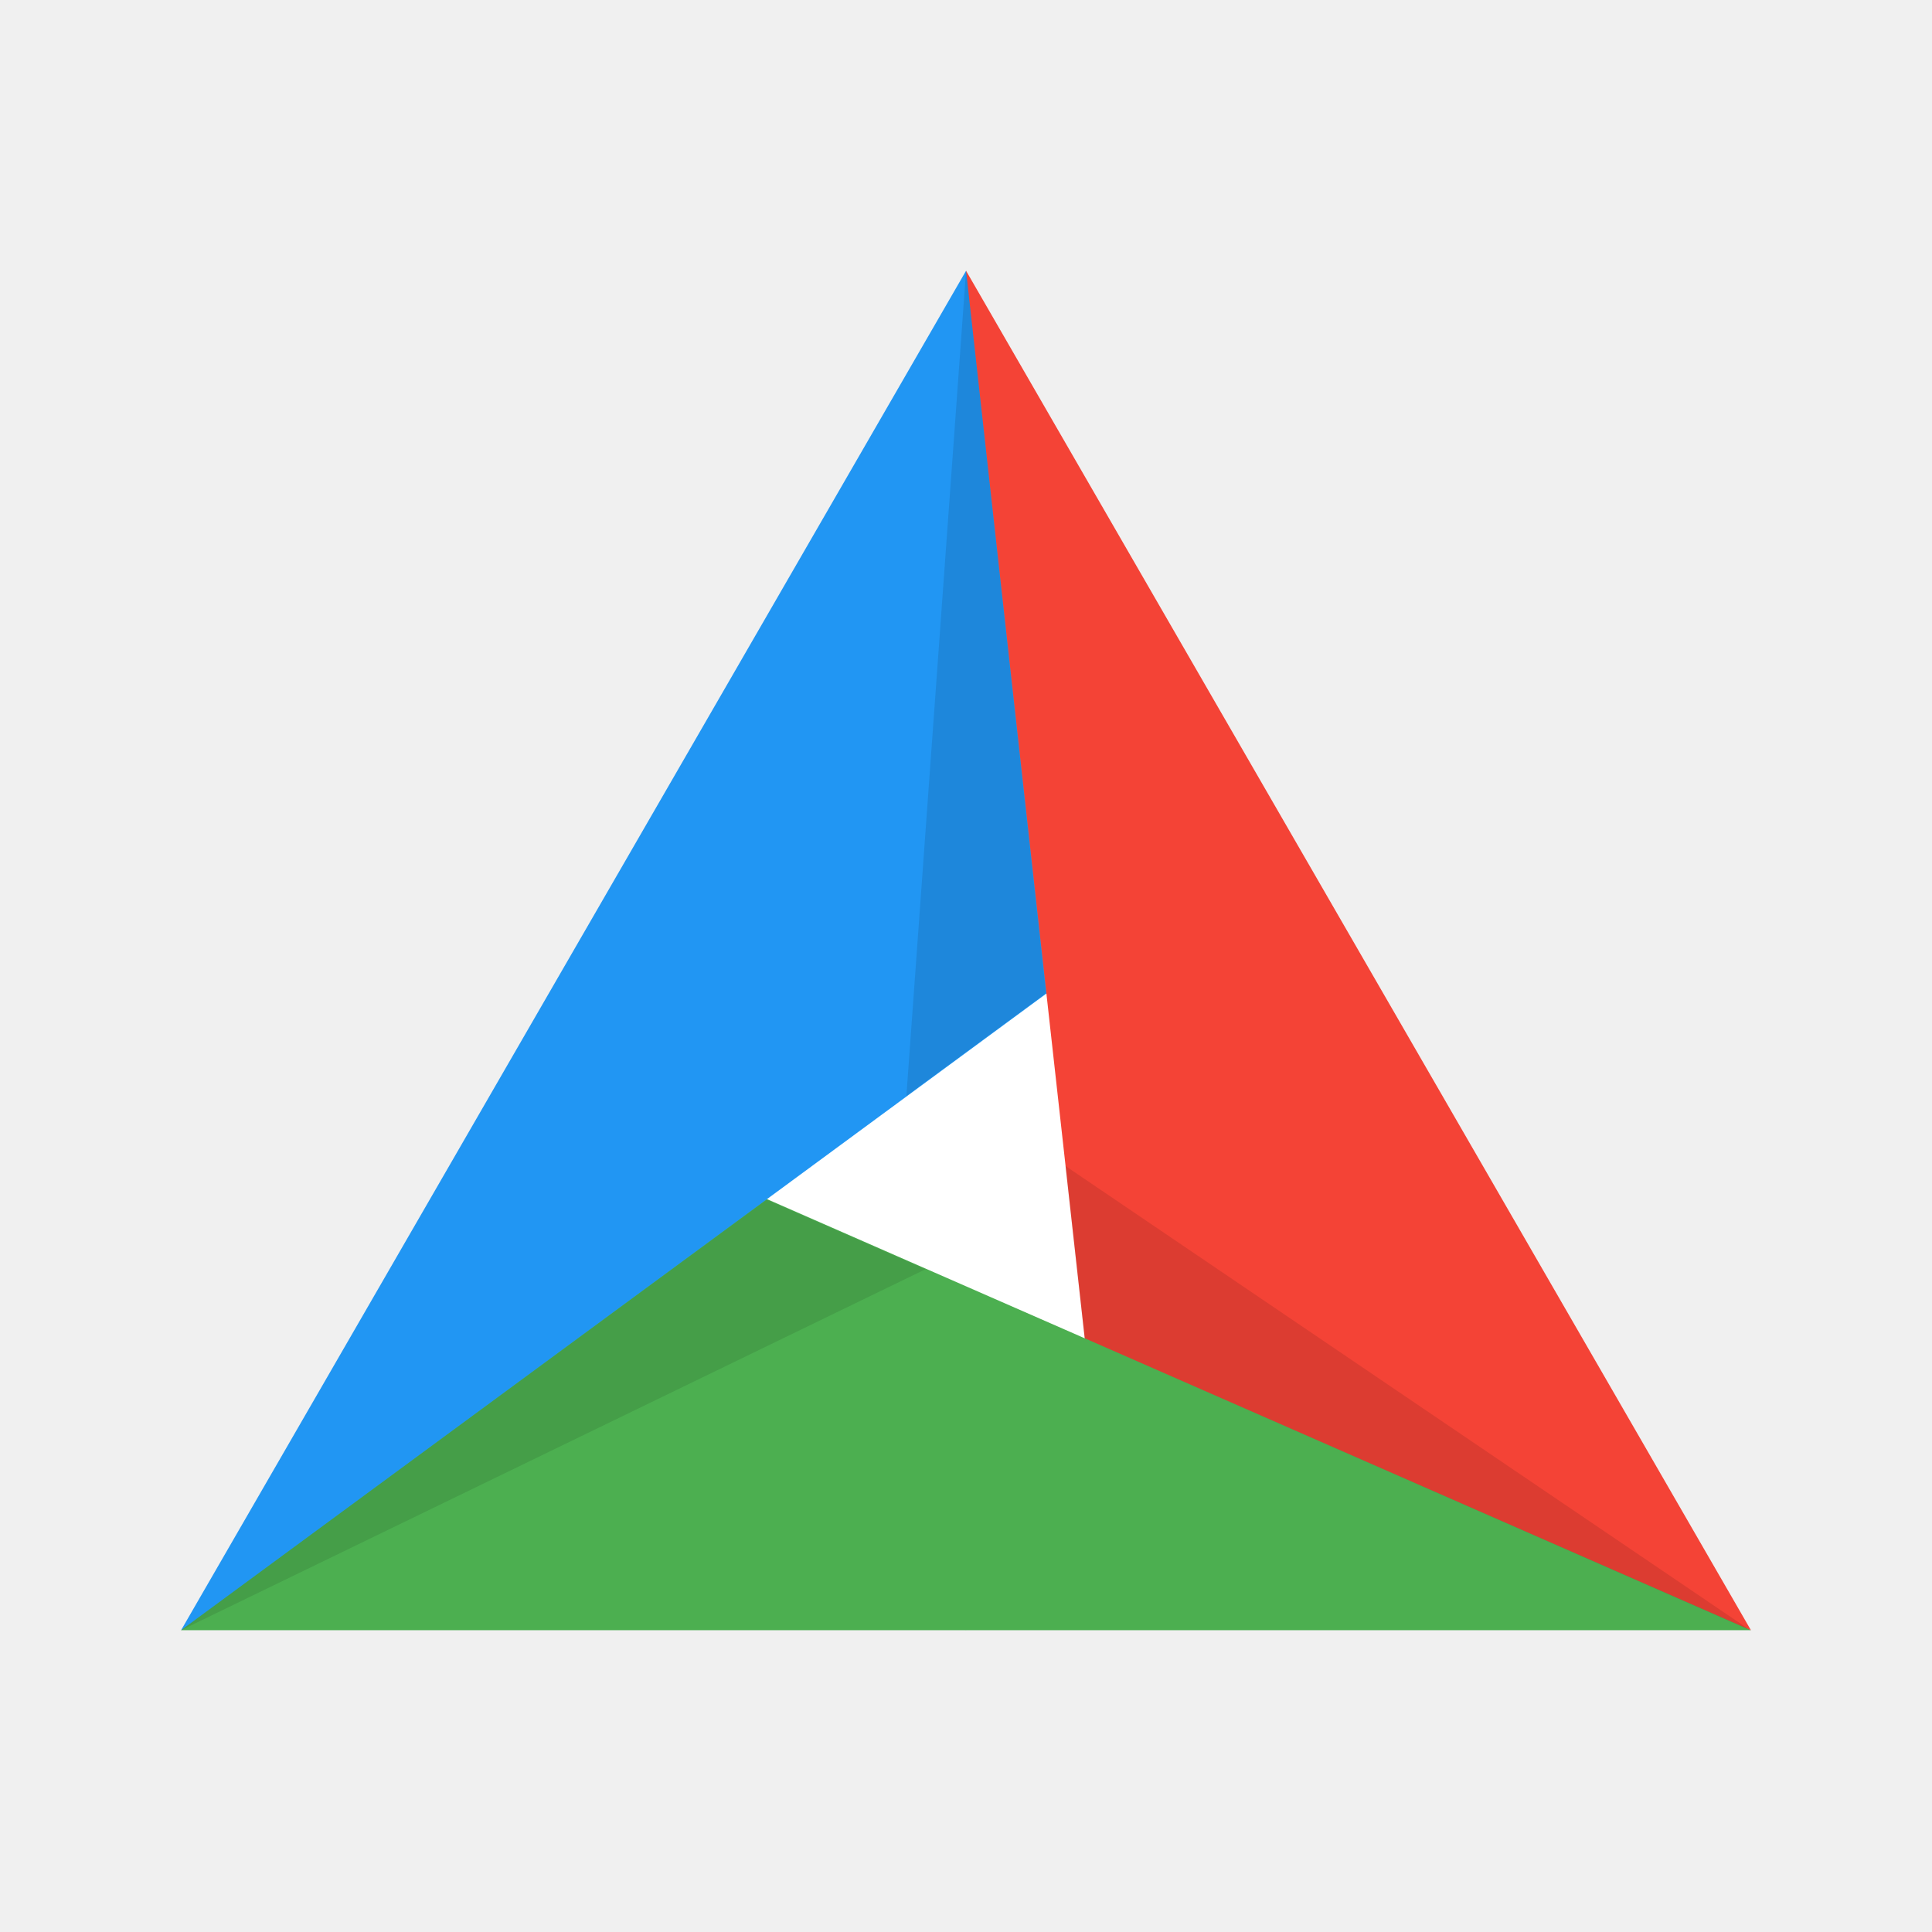
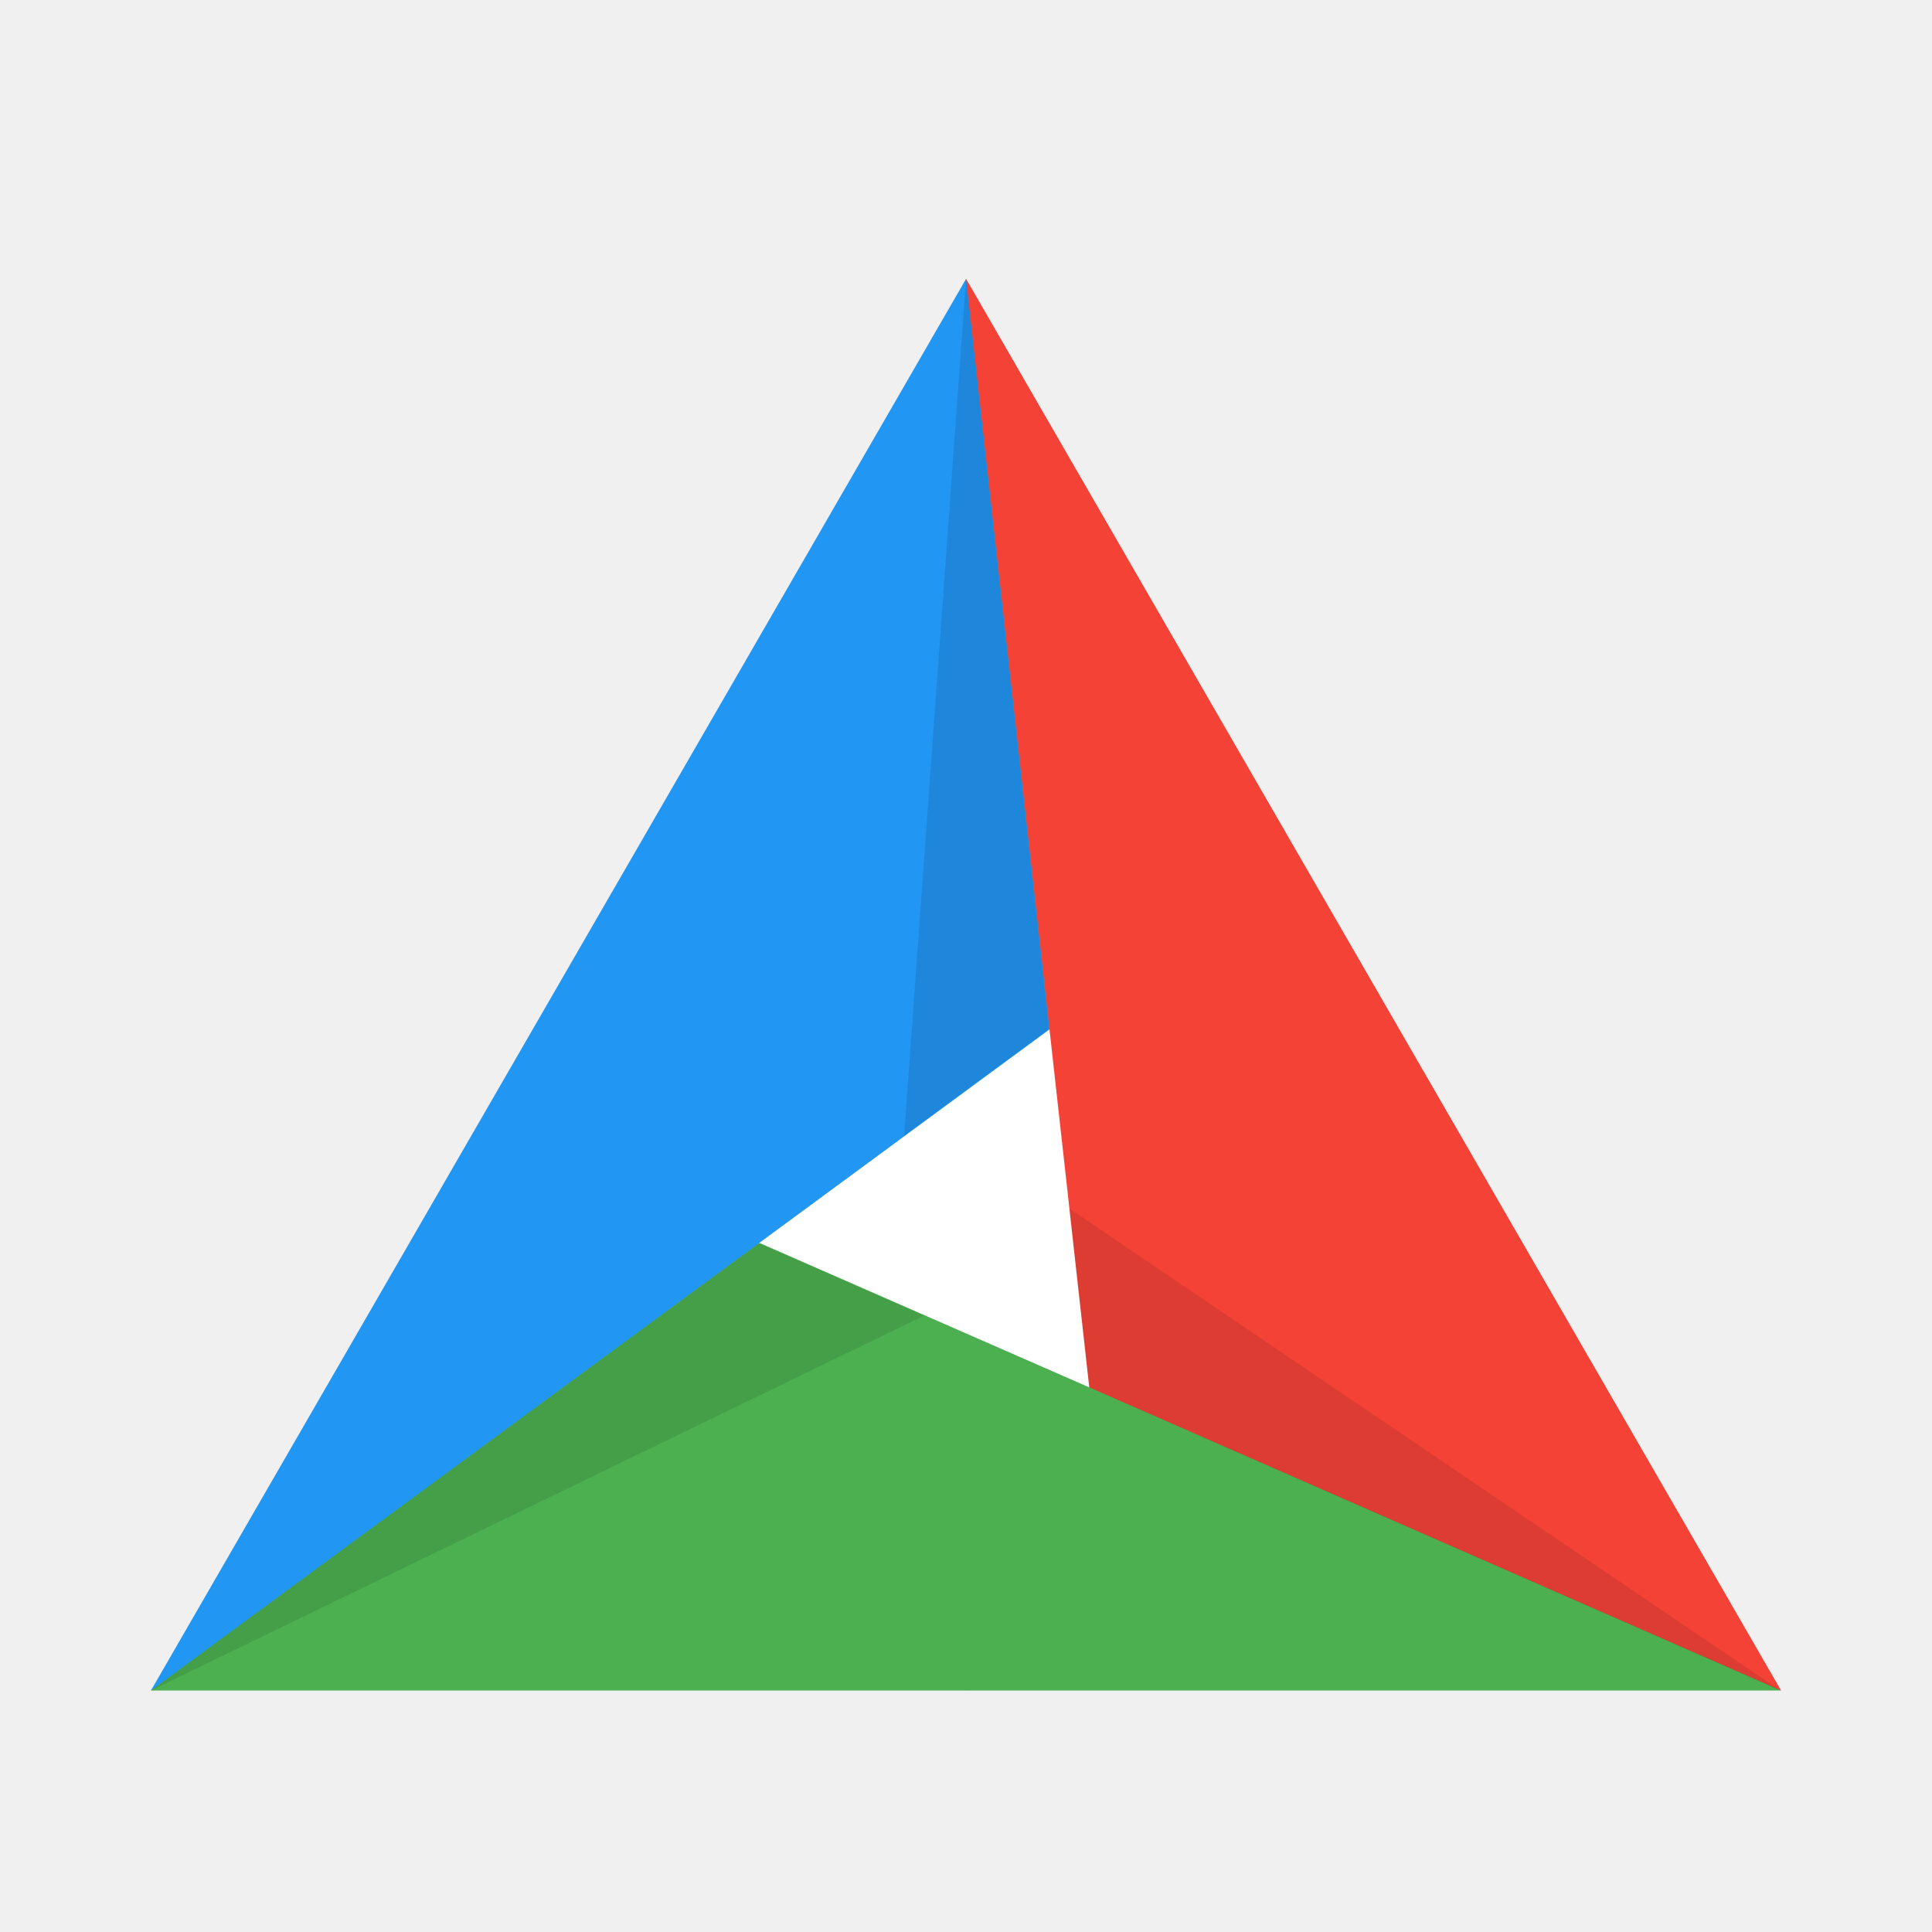
- <svg xmlns="http://www.w3.org/2000/svg" width="64" height="64" viewBox="0 0 16.933 16.933">
-   <path d="M8.821 5.682l-4.586 7.944h9.172z" fill="#fff" />
-   <path d="M8.467 11.274c-.471 1.02-.727 2.032 0 3.014h6.879c-1.841-.931-2.409-2.803-5.84-2.559z" fill="#4caf50" />
-   <path d="M6.723 10.51c-2.429.542-3.77 2.171-5.136 3.778h6.88v-3.014z" fill="#4caf50" />
-   <path d="M8.467 2.373l-6.88 11.915 7.584-5.58c.965-2.438-.032-4.343-.704-6.335z" fill="#2196f3" />
-   <path d="M8.467 2.373l1.04 9.356 5.839 2.559z" fill="#f44336" />
-   <path d="M15.34 14.288l-5.834-2.559-.168-1.51zM8.467 2.373l.701 6.332-1.224.9zM1.587 14.288l5.133-3.774 1.392.61z" opacity=".1" />
+ <svg xmlns="http://www.w3.org/2000/svg" width="64" height="64" version="1.1" viewBox="0 0 16.933 16.933">
+   <g transform="matrix(1.0384 0 0 1.0384 -.32504 -.020153)" stroke-width=".927">
+     <path d="m8.821 5.682-4.586 7.944h9.172z" fill="#fff" />
+     <path d="m8.467 11.274c-0.471 1.02-0.727 2.032 0 3.014h6.879c-1.841-0.931-2.409-2.803-5.84-2.559z" fill="#4caf50" />
+     <path d="m6.723 10.51c-2.429 0.542-3.77 2.171-5.136 3.778h6.88v-3.014z" fill="#4caf50" />
+     <path d="m8.467 2.373-6.88 11.915 7.584-5.58c0.965-2.438-0.032-4.343-0.704-6.335z" fill="#2196f3" />
+     <path d="m8.467 2.373 1.04 9.356 5.839 2.559z" fill="#f44336" />
+     <path d="m15.34 14.288-5.834-2.559-0.168-1.51zm-6.873-11.915 0.701 6.332-1.224 0.9zm-6.88 11.915 5.133-3.774 1.392 0.61z" opacity=".1" />
+   </g>
</svg>
